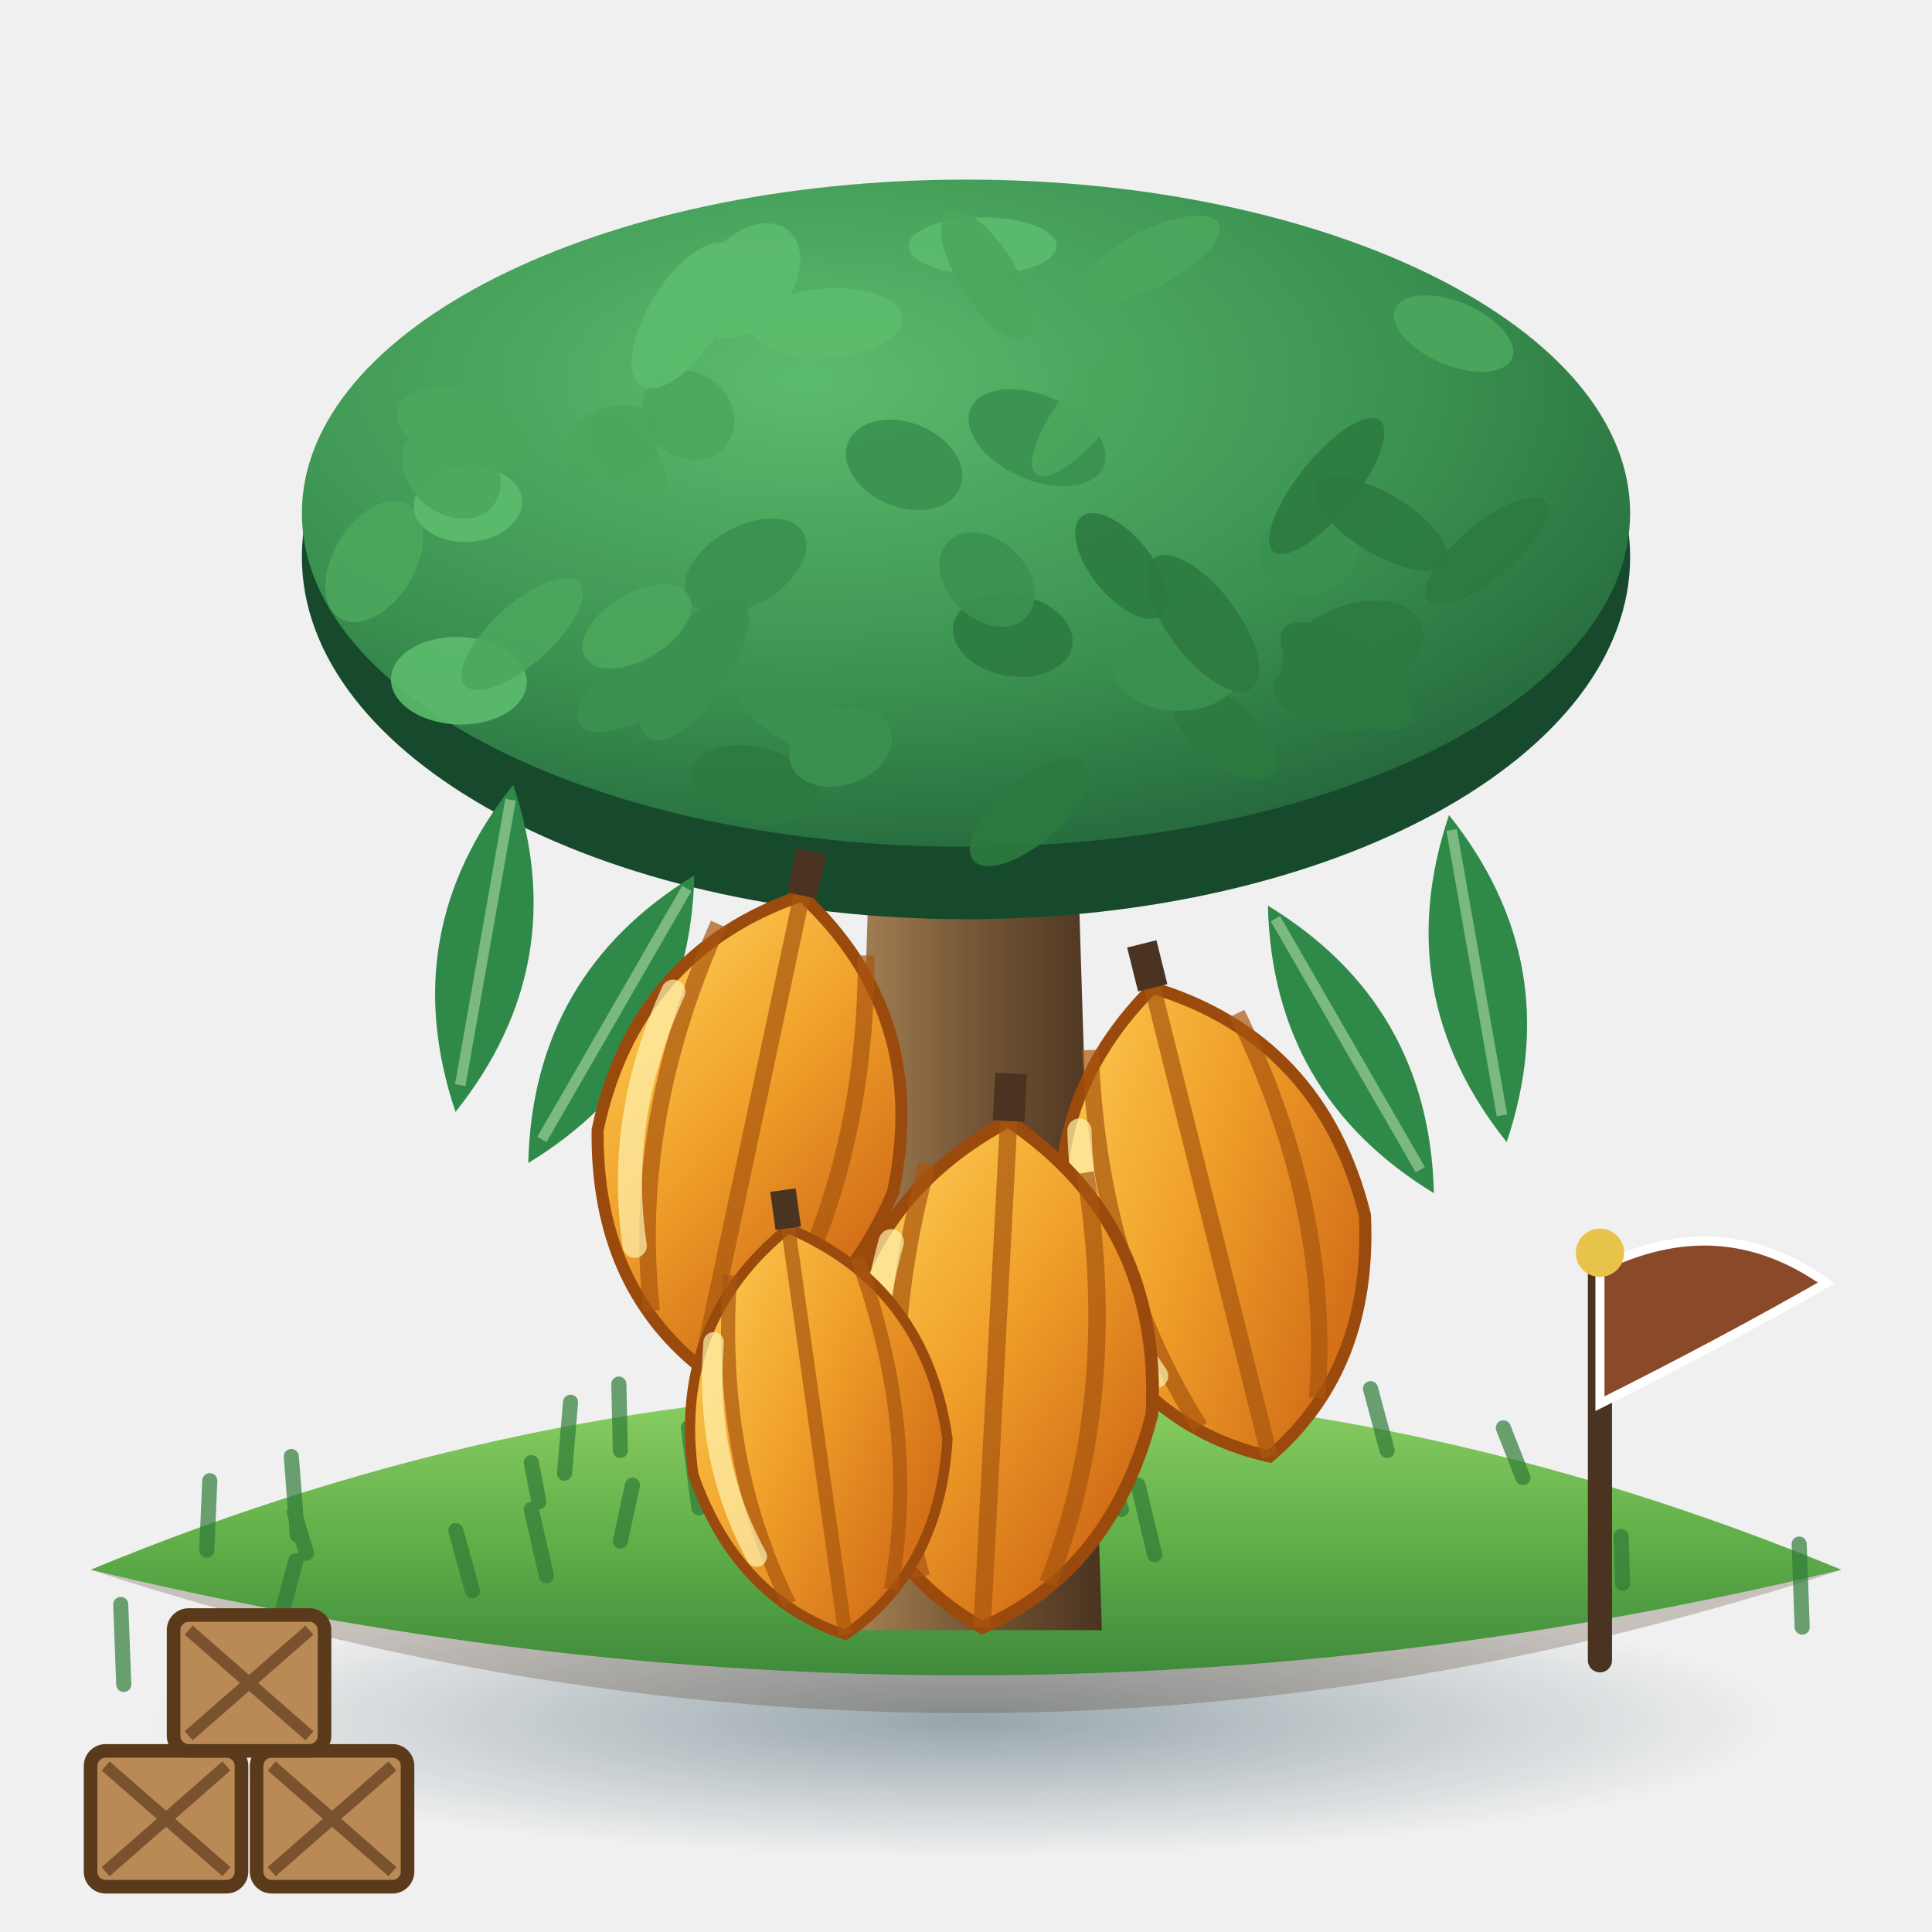
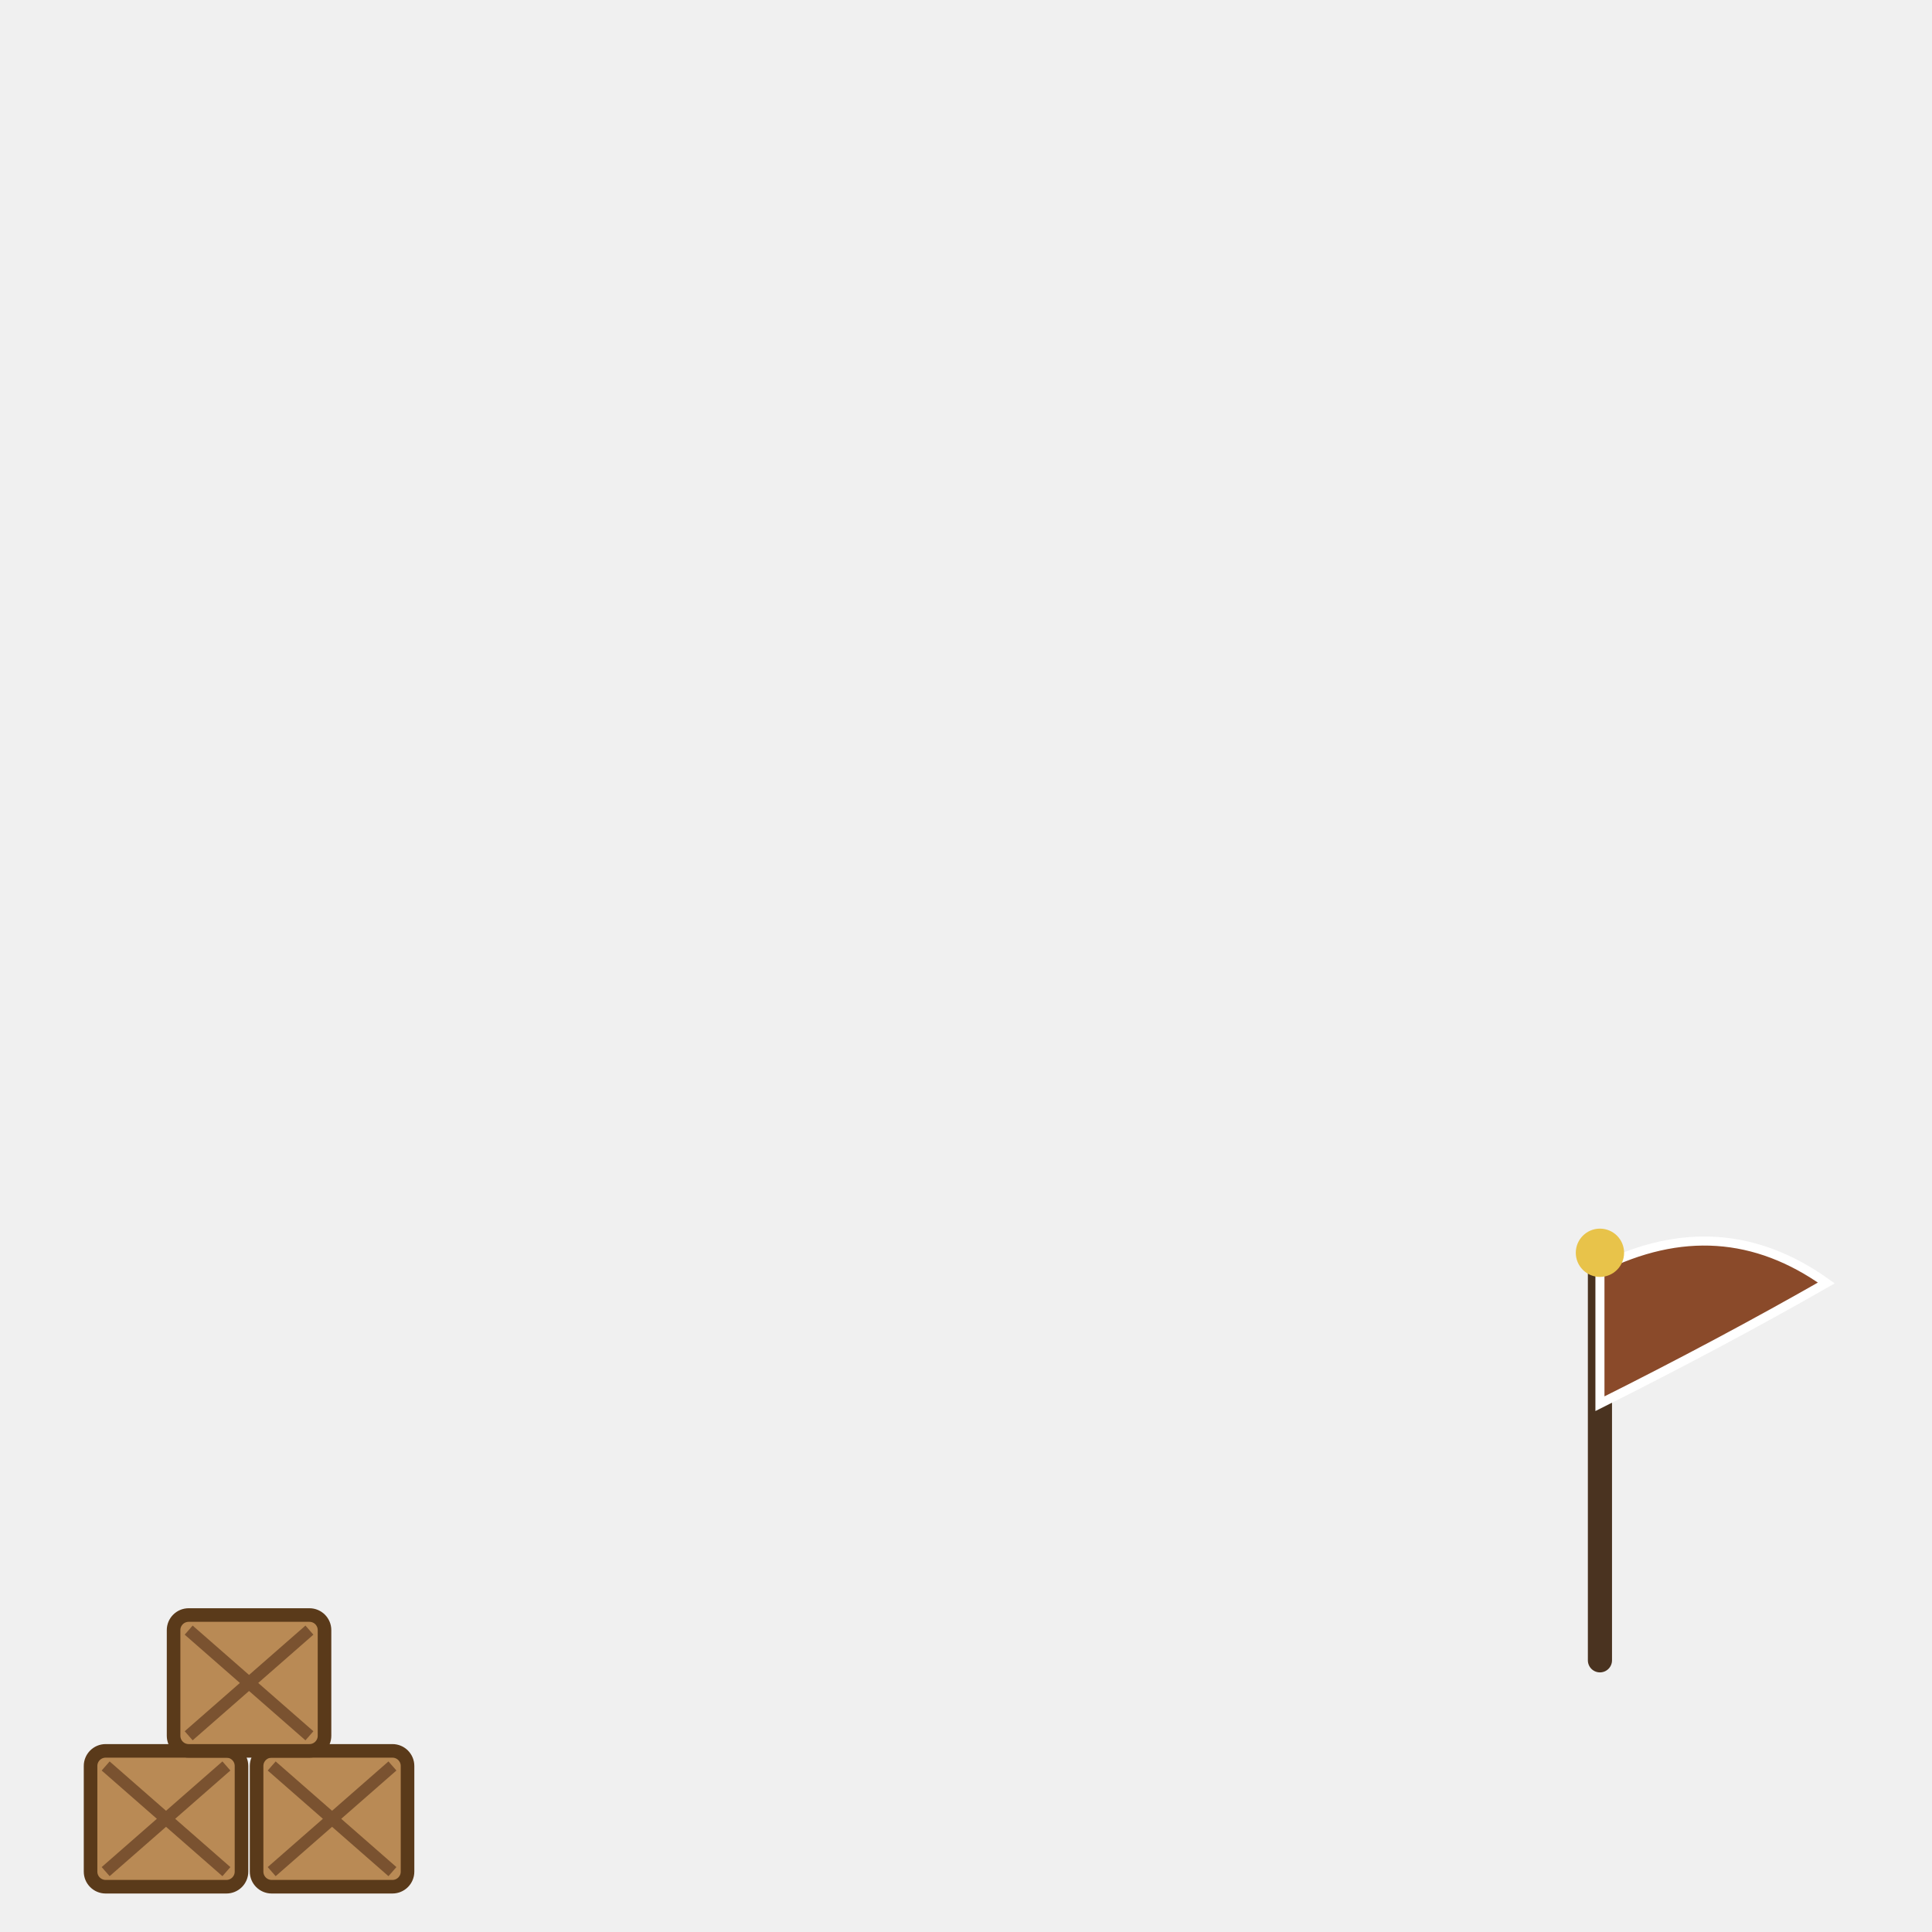
<svg xmlns="http://www.w3.org/2000/svg" viewBox="0 0 128 128" width="128" height="128">
-   <defs>
-     <radialGradient id="sh" cx="0.5" cy="0.5" r="0.5">
-       <stop offset="0" stop-color="#062c3b" stop-opacity="0.38" />
-       <stop offset="1" stop-color="#062c3b" stop-opacity="0" />
-     </radialGradient>
-     <linearGradient id="gr" x1="0" y1="0" x2="0" y2="1">
-       <stop offset="0" stop-color="#8ccf63" />
-       <stop offset="0.55" stop-color="#5fae48" />
-       <stop offset="1" stop-color="#3f8a3c" />
-     </linearGradient>
-     <linearGradient id="gr2" x1="0" y1="0" x2="0" y2="1">
-       <stop offset="0" stop-color="#7cc65a" />
-       <stop offset="1" stop-color="#4a9a3f" />
-     </linearGradient>
-     <linearGradient id="wood" x1="0" y1="0" x2="1" y2="0">
-       <stop offset="0" stop-color="#a9794a" />
-       <stop offset="0.5" stop-color="#7d5230" />
-       <stop offset="1" stop-color="#4f3119" />
-     </linearGradient>
-     <linearGradient id="trunk" x1="0" y1="0" x2="1" y2="0">
-       <stop offset="0" stop-color="#a88457" />
-       <stop offset="0.45" stop-color="#7a5a38" />
-       <stop offset="1" stop-color="#4a3320" />
-     </linearGradient>
-     <radialGradient id="cp3" cx="0.38" cy="0.3" r="0.85">
-       <stop offset="0" stop-color="#5cbc6d" />
-       <stop offset="0.55" stop-color="#3a9150" />
-       <stop offset="1" stop-color="#1d5a35" />
-     </radialGradient>
-     <linearGradient id="pod" x1="0" y1="0" x2="1" y2="1">
-       <stop offset="0" stop-color="#ffd45a" />
-       <stop offset="0.45" stop-color="#f0a02a" />
-       <stop offset="1" stop-color="#c4560f" />
-     </linearGradient>
-   </defs>
-   <ellipse cx="64" cy="114" rx="54" ry="9" fill="url(#sh)" />
-   <path d="M6 104Q64 80 122 104Q64 118 6 104Z" fill="url(#gr)" />
-   <path d="M6 104Q64 118 122 104Q64 123 6 104Z" fill="#4a3320" opacity=".25" />
-   <path d="M18.4 107.9l1.2 -4.5M37.4 97.6l0.4 -4.7M41.1 102.1l0.8 -3.7M19.7 101.7l-0.4 -5.2M36.2 104.4l-1.0 -4.4M70.0 100.1l0.4 -3.0M20.3 102.9l-0.8 -2.7M119.4 107.8l-0.2 -5.5M76.5 103.0l-1.1 -4.6M74.3 100.0l-1.1 -3.0M107.5 104.9l-0.1 -3.1M31.3 105.4l-1.1 -4.0M100.9 97.9l-1.3 -3.3M91.9 96.1l-1.1 -4.1M61.7 100.2l-0.1 -4.1M62.2 97.3l-1.1 -4.3M61.0 94.9l1.2 -5.1M13.7 102.7l0.2 -4.6M8.2 111.6l-0.2 -5.3M46.3 99.9l-0.7 -5.3M41.1 96.1l-0.1 -4.4M35.7 99.5l-0.5 -2.6" stroke="#2f7a38" stroke-width="1" stroke-linecap="round" fill="none" opacity=".7" />
-   <path d="M56 108L58 44H71L73 108Z" fill="url(#trunk)" />
-   <path d="M58 44L52 36M71 44L78 36" stroke="#5a3d22" stroke-width="3" stroke-linecap="round" />
-   <ellipse cx="64" cy="36.9" rx="44" ry="24" fill="#174a2c" />
-   <ellipse cx="64" cy="34" rx="44" ry="22.1" fill="url(#cp3)" />
-   <ellipse cx="81.1" cy="48.5" rx="4.2" ry="2.1" transform="rotate(41 81.1 48.5)" fill="#2c7a40" opacity=".9" />
-   <ellipse cx="24.8" cy="37.2" rx="4.4" ry="2.7" transform="rotate(-59 24.8 37.2)" fill="#4aa75c" opacity=".9" />
-   <ellipse cx="42.7" cy="45.3" rx="5.1" ry="2.1" transform="rotate(-31 42.7 45.3)" fill="#3a9150" opacity=".9" />
-   <ellipse cx="54.8" cy="21.4" rx="5.0" ry="2.3" transform="rotate(-4 54.8 21.4)" fill="#5cbc6d" opacity=".9" />
-   <ellipse cx="86.7" cy="36.5" rx="3.3" ry="2.9" transform="rotate(-13 86.7 36.5)" fill="#3a9150" opacity=".9" />
-   <ellipse cx="98.5" cy="36.5" rx="5.1" ry="1.8" transform="rotate(-40 98.5 36.5)" fill="#2c7a40" opacity=".9" />
-   <ellipse cx="41.5" cy="30.2" rx="3.5" ry="1.8" transform="rotate(50 41.5 30.2)" fill="#4aa75c" opacity=".9" />
-   <ellipse cx="68.7" cy="29.0" rx="4.8" ry="2.8" transform="rotate(24 68.7 29.0)" fill="#3a9150" opacity=".9" />
-   <ellipse cx="65.1" cy="16.3" rx="4.9" ry="1.9" transform="rotate(0 65.1 16.3)" fill="#5cbc6d" opacity=".9" />
-   <ellipse cx="40.5" cy="29.4" rx="3.4" ry="2.4" transform="rotate(-23 40.5 29.4)" fill="#4aa75c" opacity=".9" />
-   <ellipse cx="46.0" cy="44.2" rx="5.6" ry="2.3" transform="rotate(-57 46.0 44.2)" fill="#3a9150" opacity=".9" />
-   <ellipse cx="72.1" cy="27.0" rx="5.6" ry="1.8" transform="rotate(-52 72.1 27.0)" fill="#4aa75c" opacity=".9" />
-   <ellipse cx="30.7" cy="28.5" rx="4.6" ry="2.5" transform="rotate(19 30.7 28.5)" fill="#4aa75c" opacity=".9" />
-   <ellipse cx="89.2" cy="44.8" rx="5.2" ry="2.2" transform="rotate(37 89.2 44.8)" fill="#2c7a40" opacity=".9" />
-   <ellipse cx="45.6" cy="27.5" rx="3.2" ry="2.8" transform="rotate(39 45.6 27.5)" fill="#4aa75c" opacity=".9" />
-   <ellipse cx="49.4" cy="37.5" rx="4.4" ry="2.6" transform="rotate(-30 49.4 37.5)" fill="#3a9150" opacity=".9" />
-   <ellipse cx="30.4" cy="45.1" rx="4.5" ry="2.9" transform="rotate(2 30.4 45.1)" fill="#5cbc6d" opacity=".9" />
-   <ellipse cx="31.0" cy="33.4" rx="3.6" ry="2.5" transform="rotate(-4 31.0 33.4)" fill="#5cbc6d" opacity=".9" />
-   <ellipse cx="76.1" cy="17.2" rx="5.2" ry="1.9" transform="rotate(-27 76.1 17.2)" fill="#4aa75c" opacity=".9" />
-   <ellipse cx="59.9" cy="30.8" rx="4.0" ry="2.8" transform="rotate(22 59.9 30.8)" fill="#3a9150" opacity=".9" />
-   <ellipse cx="96.3" cy="22.1" rx="4.2" ry="2.1" transform="rotate(23 96.3 22.1)" fill="#4aa75c" opacity=".9" />
-   <ellipse cx="29.9" cy="31.2" rx="3.6" ry="2.8" transform="rotate(41 29.9 31.2)" fill="#4aa75c" opacity=".9" />
-   <ellipse cx="78.0" cy="44.2" rx="4.3" ry="2.9" transform="rotate(1 78.0 44.2)" fill="#3a9150" opacity=".9" />
-   <ellipse cx="53.5" cy="47.9" rx="5.0" ry="1.8" transform="rotate(27 53.5 47.9)" fill="#3a9150" opacity=".9" />
-   <ellipse cx="88.1" cy="46.2" rx="3.8" ry="2.1" transform="rotate(14 88.1 46.2)" fill="#2c7a40" opacity=".9" />
-   <ellipse cx="34.6" cy="42.0" rx="5.1" ry="2.0" transform="rotate(-42 34.6 42.0)" fill="#4aa75c" opacity=".9" />
-   <ellipse cx="74.3" cy="37.5" rx="4.2" ry="2.0" transform="rotate(51 74.3 37.5)" fill="#2c7a40" opacity=".9" />
-   <ellipse cx="79.7" cy="41.3" rx="5.4" ry="2.3" transform="rotate(53 79.7 41.3)" fill="#2c7a40" opacity=".9" />
-   <ellipse cx="67.1" cy="42.1" rx="4.0" ry="2.7" transform="rotate(10 67.1 42.1)" fill="#2c7a40" opacity=".9" />
-   <ellipse cx="65.4" cy="18.2" rx="4.9" ry="1.9" transform="rotate(58 65.4 18.2)" fill="#4aa75c" opacity=".9" />
-   <ellipse cx="91.5" cy="34.7" rx="5.0" ry="2.0" transform="rotate(31 91.5 34.7)" fill="#2c7a40" opacity=".9" />
-   <ellipse cx="68.2" cy="53.8" rx="4.9" ry="2.1" transform="rotate(-41 68.2 53.8)" fill="#2c7a40" opacity=".9" />
-   <ellipse cx="50.0" cy="52.0" rx="4.3" ry="2.5" transform="rotate(13 50.0 52.0)" fill="#2c7a40" opacity=".9" />
-   <ellipse cx="89.6" cy="43.1" rx="4.9" ry="3.0" transform="rotate(-21 89.6 43.1)" fill="#2c7a40" opacity=".9" />
-   <ellipse cx="55.7" cy="49.5" rx="3.5" ry="2.5" transform="rotate(-19 55.7 49.5)" fill="#3a9150" opacity=".9" />
-   <ellipse cx="87.9" cy="32.2" rx="5.6" ry="1.9" transform="rotate(-51 87.9 32.2)" fill="#2c7a40" opacity=".9" />
-   <ellipse cx="45.4" cy="20.9" rx="5.5" ry="2.4" transform="rotate(-58 45.4 20.9)" fill="#5cbc6d" opacity=".9" />
-   <ellipse cx="49.5" cy="18.6" rx="4.3" ry="2.9" transform="rotate(-51 49.5 18.6)" fill="#5cbc6d" opacity=".9" />
-   <ellipse cx="65.4" cy="38.4" rx="3.6" ry="2.6" transform="rotate(44 65.4 38.4)" fill="#3a9150" opacity=".9" />
-   <ellipse cx="42.2" cy="41.5" rx="4.0" ry="2.2" transform="rotate(-31 42.2 41.5)" fill="#4aa75c" opacity=".9" />
-   <g transform="translate(34.0 52.0) rotate(100)">
-     <path d="M0 0Q11.0 -6.0 22.0 0Q11.0 6.0 0 0Z" fill="#2f8a49" />
-     <path d="M1 0H20.2" stroke="#d9f2c8" stroke-width=".7" opacity="0.45" fill="none" />
-   </g>
-   <g transform="translate(96.0 54.0) rotate(80)">
-     <path d="M0 0Q11.0 -6.0 22.0 0Q11.0 6.0 0 0Z" fill="#2f8a49" />
-     <path d="M1 0H20.2" stroke="#d9f2c8" stroke-width=".7" opacity="0.45" fill="none" />
-   </g>
-   <g transform="translate(46.0 58.0) rotate(120)">
-     <path d="M0 0Q11.0 -6.0 22.0 0Q11.0 6.0 0 0Z" fill="#2f8a49" />
-     <path d="M1 0H20.2" stroke="#d9f2c8" stroke-width=".7" opacity="0.45" fill="none" />
-   </g>
-   <g transform="translate(84.0 60.0) rotate(60)">
-     <path d="M0 0Q11.0 -6.0 22.0 0Q11.0 6.0 0 0Z" fill="#2f8a49" />
-     <path d="M1 0H20.2" stroke="#d9f2c8" stroke-width=".7" opacity="0.45" fill="none" />
-   </g>
-   <g transform="translate(50 74) rotate(12) scale(1)">
-     <path d="M0 -15Q10 -9 10 3Q8 13 0 17Q-8 13 -10 3Q-10 -9 0 -15Z" fill="url(#pod)" stroke="#9a4a0c" stroke-width=".8" />
-     <path d="M-5 -12Q-8 2 -4 14M0 -15V17M5 -12Q8 2 4 14" stroke="#a8550e" stroke-width="1.1" fill="none" opacity=".7" />
-     <path d="M-7 -7Q-9 2 -6 10" stroke="#fff3b0" stroke-width="1.6" fill="none" stroke-linecap="round" opacity=".7" />
-     <path d="M0 -15V-18" stroke="#4a3320" stroke-width="2" />
-   </g>
-   <g transform="translate(80 80) rotate(-14) scale(1)">
-     <path d="M0 -15Q10 -9 10 3Q8 13 0 17Q-8 13 -10 3Q-10 -9 0 -15Z" fill="url(#pod)" stroke="#9a4a0c" stroke-width=".8" />
-     <path d="M-5 -12Q-8 2 -4 14M0 -15V17M5 -12Q8 2 4 14" stroke="#a8550e" stroke-width="1.1" fill="none" opacity=".7" />
-     <path d="M-7 -7Q-9 2 -6 10" stroke="#fff3b0" stroke-width="1.6" fill="none" stroke-linecap="round" opacity=".7" />
-     <path d="M0 -15V-18" stroke="#4a3320" stroke-width="2" />
-   </g>
-   <g transform="translate(66 90) rotate(3) scale(1.05)">
-     <path d="M0 -15Q10 -9 10 3Q8 13 0 17Q-8 13 -10 3Q-10 -9 0 -15Z" fill="url(#pod)" stroke="#9a4a0c" stroke-width=".8" />
-     <path d="M-5 -12Q-8 2 -4 14M0 -15V17M5 -12Q8 2 4 14" stroke="#a8550e" stroke-width="1.1" fill="none" opacity=".7" />
-     <path d="M-7 -7Q-9 2 -6 10" stroke="#fff3b0" stroke-width="1.6" fill="none" stroke-linecap="round" opacity=".7" />
-     <path d="M0 -15V-18" stroke="#4a3320" stroke-width="2" />
-   </g>
-   <g transform="translate(54 94) rotate(-8) scale(0.85)">
-     <path d="M0 -15Q10 -9 10 3Q8 13 0 17Q-8 13 -10 3Q-10 -9 0 -15Z" fill="url(#pod)" stroke="#9a4a0c" stroke-width=".8" />
-     <path d="M-5 -12Q-8 2 -4 14M0 -15V17M5 -12Q8 2 4 14" stroke="#a8550e" stroke-width="1.1" fill="none" opacity=".7" />
-     <path d="M-7 -7Q-9 2 -6 10" stroke="#fff3b0" stroke-width="1.6" fill="none" stroke-linecap="round" opacity=".7" />
-     <path d="M0 -15V-18" stroke="#4a3320" stroke-width="2" />
-   </g>
  <rect x="6.0" y="116.0" width="10" height="9" rx="1" fill="#b98a55" stroke="#5a3a1a" stroke-width=".9" />
  <path d="M7.0 117.0L15.0 124.0M15.0 117.0L7.0 124.0" stroke="#7a5230" stroke-width=".8" />
  <rect x="17.0" y="116.0" width="10" height="9" rx="1" fill="#b98a55" stroke="#5a3a1a" stroke-width=".9" />
  <path d="M18.0 117.0L26.0 124.0M26.0 117.0L18.0 124.0" stroke="#7a5230" stroke-width=".8" />
  <rect x="11.5" y="107.0" width="10" height="9" rx="1" fill="#b98a55" stroke="#5a3a1a" stroke-width=".9" />
  <path d="M12.5 108.0L20.5 115.0M20.5 108.0L12.5 115.0" stroke="#7a5230" stroke-width=".8" />
  <path d="M106 110V84" stroke="#4a3320" stroke-width="1.6" stroke-linecap="round" />
  <path d="M106 84Q114 80 121 85Q114 89 106 93Z" fill="#8a4a2a" stroke="#ffffff" stroke-width=".6" />
  <circle cx="106" cy="83" r="1.6" fill="#e8c34a" />
</svg>
